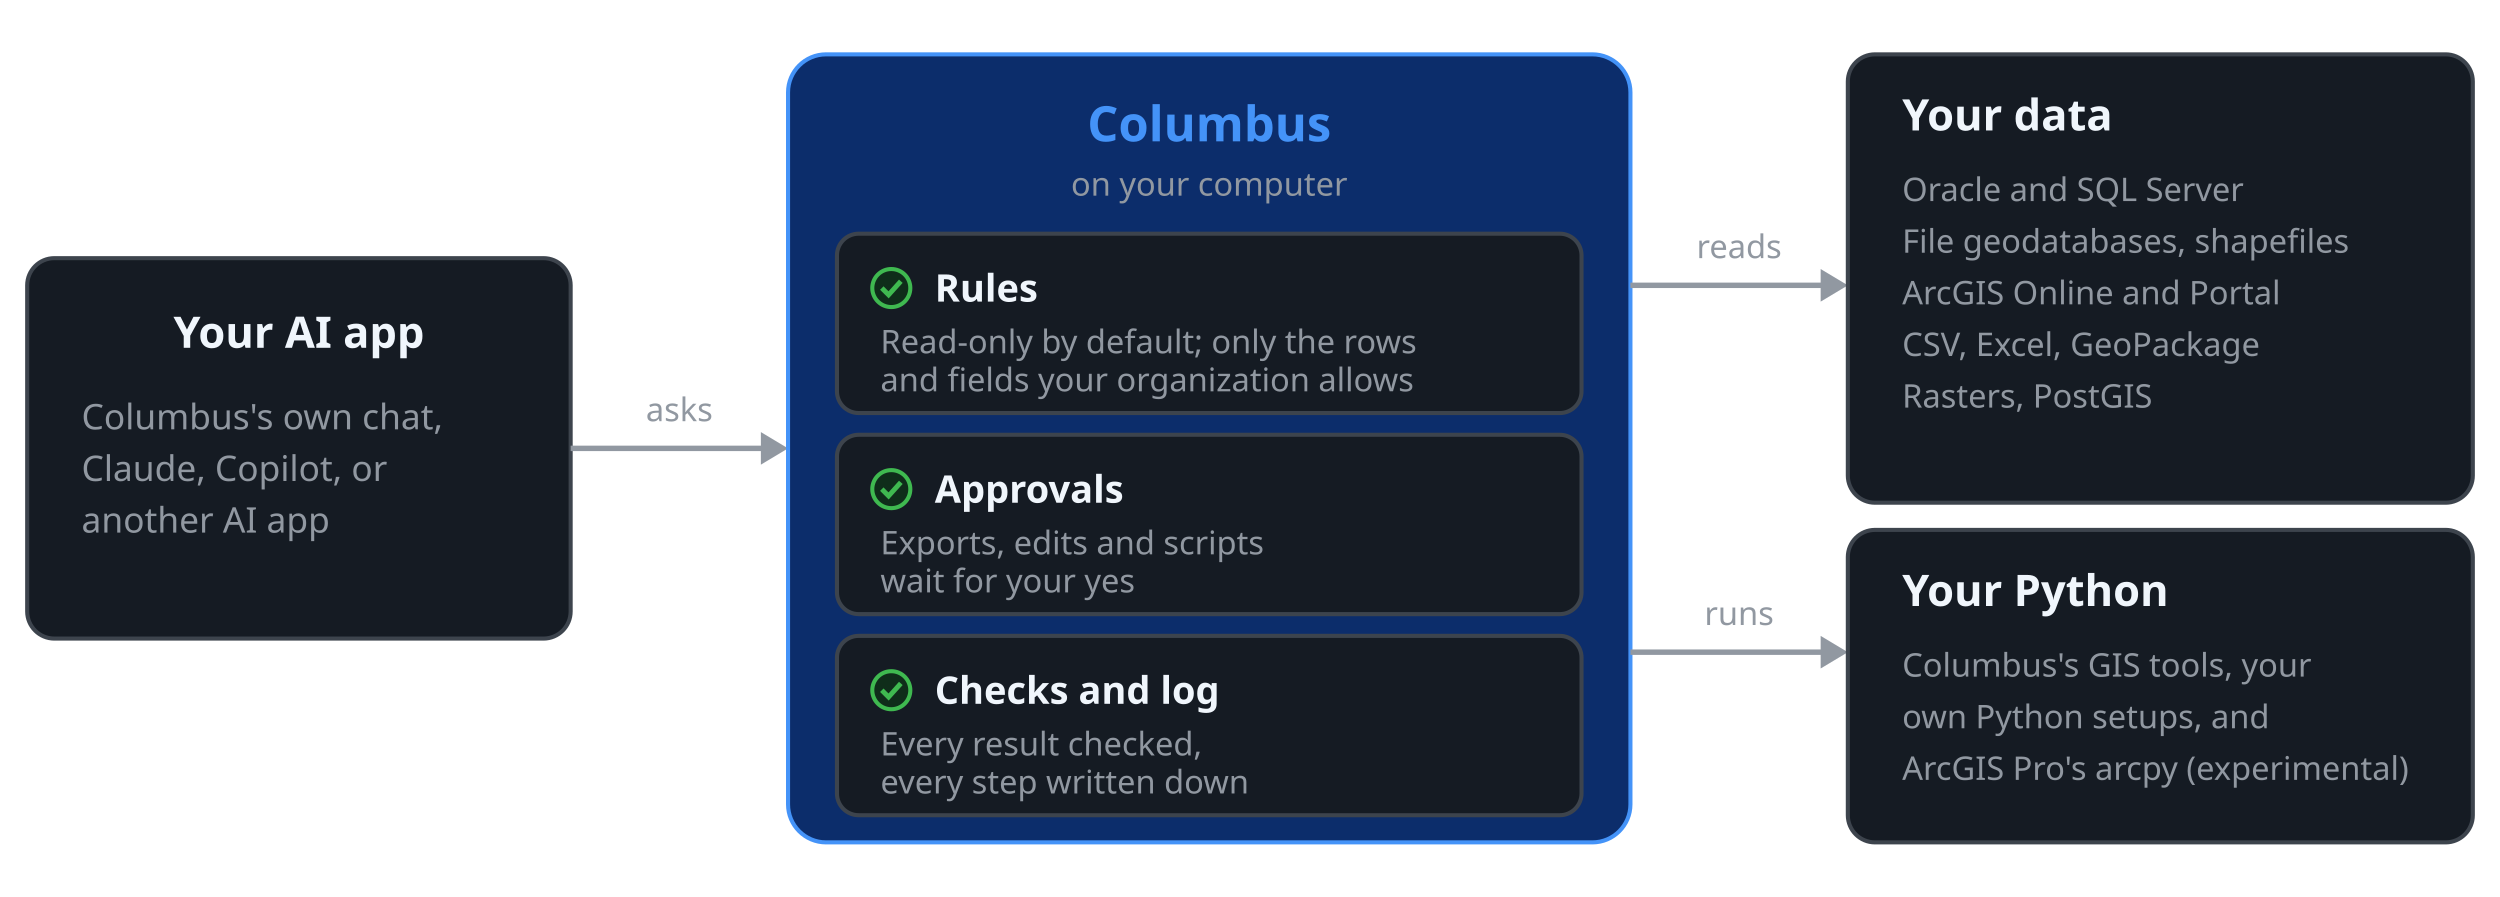
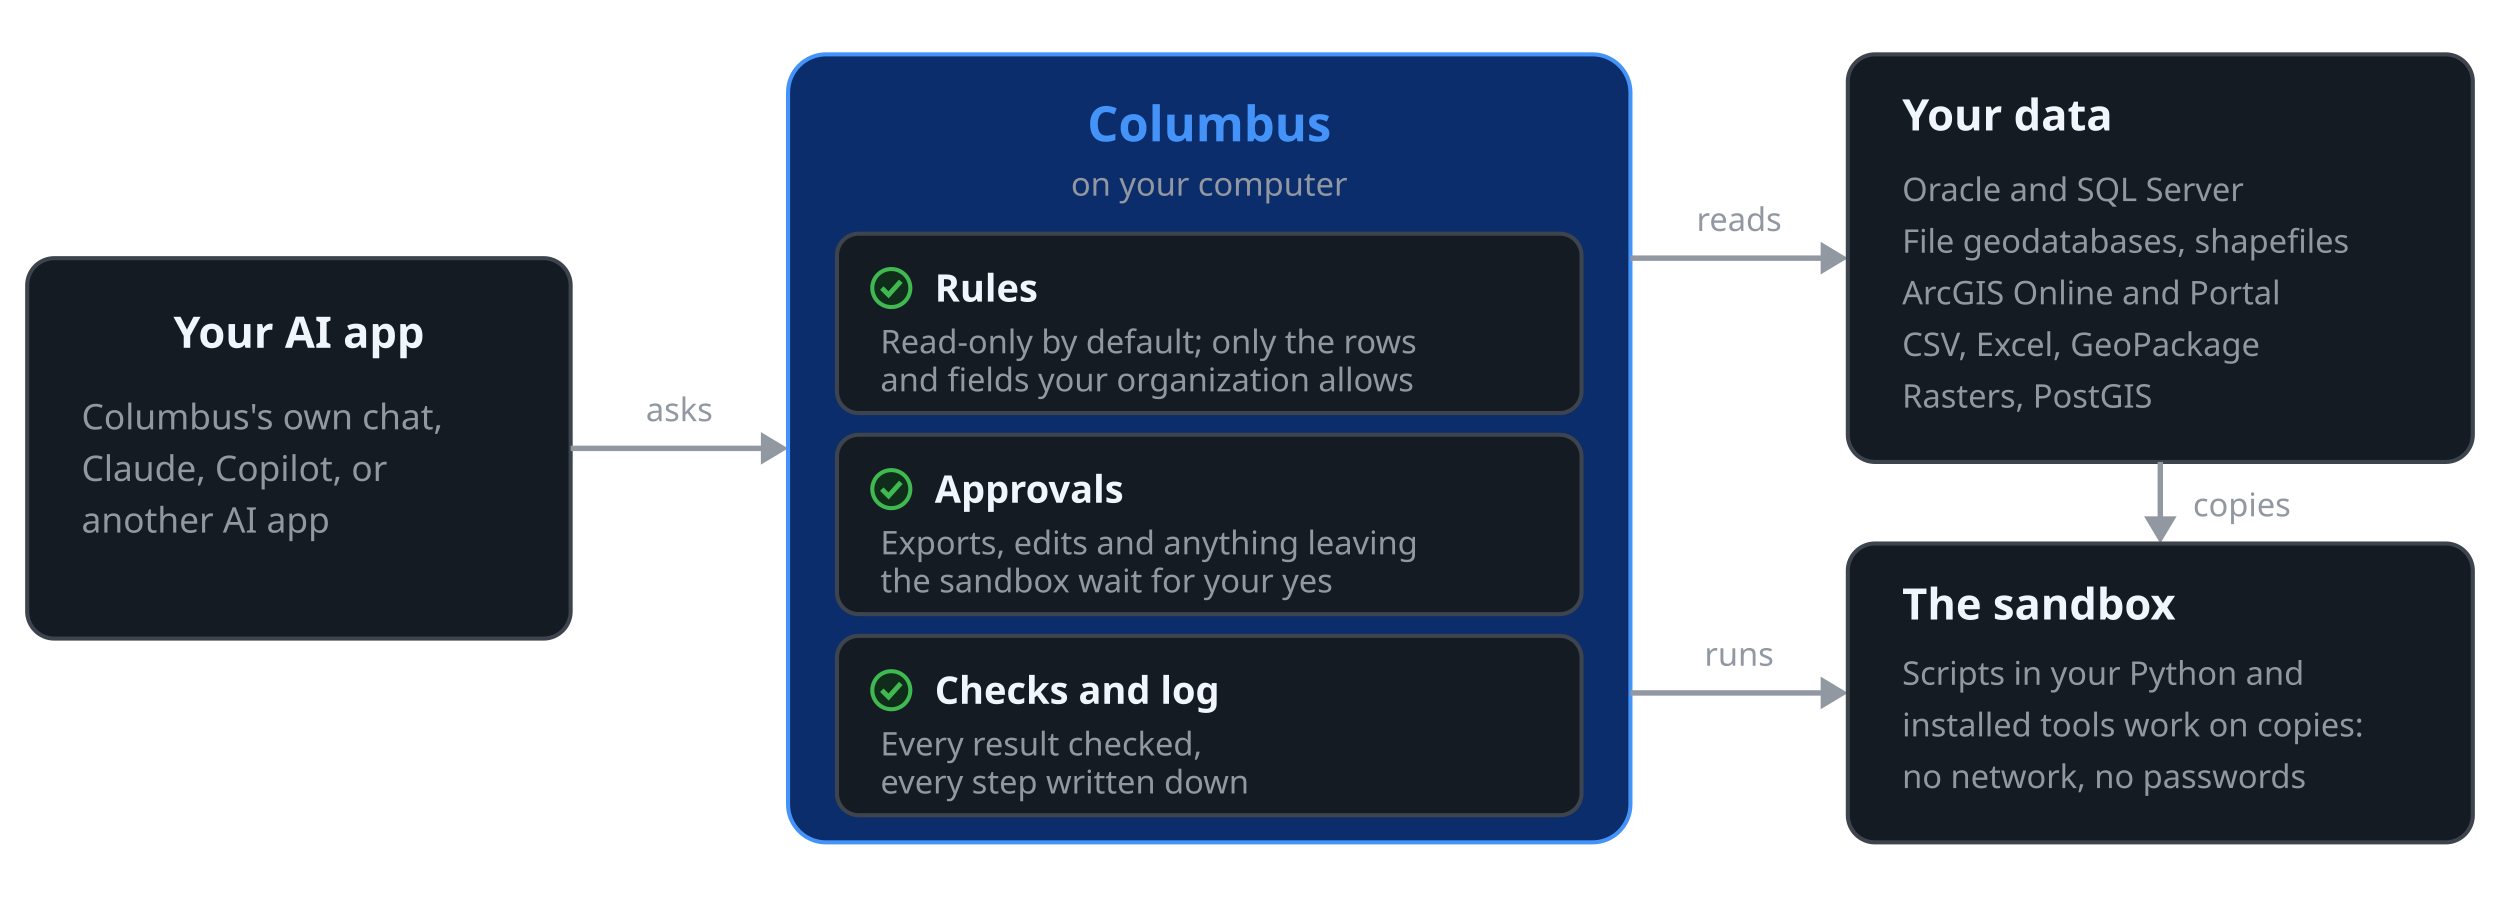
<svg xmlns="http://www.w3.org/2000/svg" viewBox="0 0 920 330" width="920" height="330" font-family="-apple-system,BlinkMacSystemFont,'Segoe UI','Noto Sans',Helvetica,Arial,sans-serif" role="img" aria-labelledby="t d">
  <rect x="10" y="95" width="200" height="140" rx="10" fill="#151b23" stroke="#3d444d" stroke-width="1.5" />
  <text x="110" y="128" font-size="16" font-weight="600" fill="#f0f6fc" text-anchor="middle">Your AI app</text>
  <text x="30" y="158" font-size="13" font-weight="400" fill="#9198a1" text-anchor="start">Columbus's own chat,</text>
  <text x="30" y="177" font-size="13" font-weight="400" fill="#9198a1" text-anchor="start">Claude, Copilot, or</text>
  <text x="30" y="196" font-size="13" font-weight="400" fill="#9198a1" text-anchor="start">another AI app</text>
  <line x1="210" y1="165" x2="282" y2="165" stroke="#9198a1" stroke-width="2" />
  <path d="M290 165 l-10 -6 v12 z" fill="#9198a1" />
  <text x="250.0" y="155" font-size="12" font-weight="400" fill="#9198a1" text-anchor="middle">asks</text>
  <rect x="290" y="20" width="310" height="290" rx="14" fill="#0c2d6b" stroke="#4493f8" stroke-width="1.5" />
  <text x="445" y="52" font-size="18" font-weight="700" fill="#4493f8" text-anchor="middle">Columbus</text>
  <text x="445" y="72" font-size="12" font-weight="400" fill="#9198a1" text-anchor="middle">on your computer</text>
  <rect x="308" y="86" width="274" height="66" rx="8" fill="#151b23" stroke="#3d444d" stroke-width="1.5" />
  <circle cx="328" cy="106" r="7" fill="#0f2d1a" stroke="#3fb950" stroke-width="1.5" />
  <path d="M324.5 106 l2.5 2.5 l4.5 -5" stroke="#3fb950" stroke-width="1.8" fill="none" />
  <text x="344" y="111" font-size="14" font-weight="600" fill="#f0f6fc" text-anchor="start">Rules</text>
  <text x="324" y="130" font-size="12" font-weight="400" fill="#9198a1" text-anchor="start">Read-only by default; only the rows</text>
  <text x="324" y="144" font-size="12" font-weight="400" fill="#9198a1" text-anchor="start">and fields your organization allows</text>
  <rect x="308" y="160" width="274" height="66" rx="8" fill="#151b23" stroke="#3d444d" stroke-width="1.5" />
  <circle cx="328" cy="180" r="7" fill="#0f2d1a" stroke="#3fb950" stroke-width="1.5" />
  <path d="M324.5 180 l2.5 2.5 l4.5 -5" stroke="#3fb950" stroke-width="1.8" fill="none" />
  <text x="344" y="185" font-size="14" font-weight="600" fill="#f0f6fc" text-anchor="start">Approvals</text>
-   <text x="324" y="204" font-size="12" font-weight="400" fill="#9198a1" text-anchor="start">Exports, edits and scripts</text>
-   <text x="324" y="218" font-size="12" font-weight="400" fill="#9198a1" text-anchor="start">wait for your yes</text>
+   <text x="324" y="204" font-size="12" font-weight="400" fill="#9198a1" text-anchor="start">Exports, edits and anything leaving</text>
+   <text x="324" y="218" font-size="12" font-weight="400" fill="#9198a1" text-anchor="start">the sandbox wait for your yes</text>
  <rect x="308" y="234" width="274" height="66" rx="8" fill="#151b23" stroke="#3d444d" stroke-width="1.5" />
  <circle cx="328" cy="254" r="7" fill="#0f2d1a" stroke="#3fb950" stroke-width="1.5" />
  <path d="M324.5 254 l2.5 2.5 l4.5 -5" stroke="#3fb950" stroke-width="1.8" fill="none" />
  <text x="344" y="259" font-size="14" font-weight="600" fill="#f0f6fc" text-anchor="start">Checks and log</text>
  <text x="324" y="278" font-size="12" font-weight="400" fill="#9198a1" text-anchor="start">Every result checked,</text>
  <text x="324" y="292" font-size="12" font-weight="400" fill="#9198a1" text-anchor="start">every step written down</text>
-   <line x1="600" y1="105" x2="672" y2="105" stroke="#9198a1" stroke-width="2" />
-   <path d="M680 105 l-10 -6 v12 z" fill="#9198a1" />
-   <text x="640.0" y="95" font-size="12" font-weight="400" fill="#9198a1" text-anchor="middle">reads</text>
-   <line x1="600" y1="240" x2="672" y2="240" stroke="#9198a1" stroke-width="2" />
-   <path d="M680 240 l-10 -6 v12 z" fill="#9198a1" />
-   <text x="640.0" y="230" font-size="12" font-weight="400" fill="#9198a1" text-anchor="middle">runs</text>
-   <rect x="680" y="20" width="230" height="165" rx="10" fill="#151b23" stroke="#3d444d" stroke-width="1.5" />
+   <line x1="600" y1="95" x2="672" y2="95" stroke="#9198a1" stroke-width="2" />
+   <path d="M680 95 l-10 -6 v12 z" fill="#9198a1" />
+   <text x="640.0" y="85" font-size="12" font-weight="400" fill="#9198a1" text-anchor="middle">reads</text>
+   <line x1="600" y1="255" x2="672" y2="255" stroke="#9198a1" stroke-width="2" />
+   <path d="M680 255 l-10 -6 v12 z" fill="#9198a1" />
+   <text x="640.0" y="245" font-size="12" font-weight="400" fill="#9198a1" text-anchor="middle">runs</text>
+   <rect x="680" y="20" width="230" height="150" rx="10" fill="#151b23" stroke="#3d444d" stroke-width="1.5" />
  <text x="700" y="48" font-size="16" font-weight="600" fill="#f0f6fc" text-anchor="start">Your data</text>
  <text x="700" y="74" font-size="12" font-weight="400" fill="#9198a1" text-anchor="start">Oracle and SQL Server</text>
  <text x="700" y="93" font-size="12" font-weight="400" fill="#9198a1" text-anchor="start">File geodatabases, shapefiles</text>
  <text x="700" y="112" font-size="12" font-weight="400" fill="#9198a1" text-anchor="start">ArcGIS Online and Portal</text>
  <text x="700" y="131" font-size="12" font-weight="400" fill="#9198a1" text-anchor="start">CSV, Excel, GeoPackage</text>
  <text x="700" y="150" font-size="12" font-weight="400" fill="#9198a1" text-anchor="start">Rasters, PostGIS</text>
-   <rect x="680" y="195" width="230" height="115" rx="10" fill="#151b23" stroke="#3d444d" stroke-width="1.5" />
-   <text x="700" y="223" font-size="16" font-weight="600" fill="#f0f6fc" text-anchor="start">Your Python</text>
-   <text x="700" y="249" font-size="12" font-weight="400" fill="#9198a1" text-anchor="start">Columbus's GIS tools, your</text>
-   <text x="700" y="268" font-size="12" font-weight="400" fill="#9198a1" text-anchor="start">own Python setups, and</text>
-   <text x="700" y="287" font-size="12" font-weight="400" fill="#9198a1" text-anchor="start">ArcGIS Pro's arcpy (experimental)</text>
+   <line x1="795" y1="170" x2="795" y2="192" stroke="#9198a1" stroke-width="2" />
+   <path d="M795 200 l-6 -10 h12 z" fill="#9198a1" />
+   <text x="807" y="190" font-size="12" font-weight="400" fill="#9198a1" text-anchor="start">copies</text>
+   <rect x="680" y="200" width="230" height="110" rx="10" fill="#151b23" stroke="#3d444d" stroke-width="1.5" />
+   <text x="700" y="228" font-size="16" font-weight="600" fill="#f0f6fc" text-anchor="start">The sandbox</text>
+   <text x="700" y="252" font-size="12" font-weight="400" fill="#9198a1" text-anchor="start">Scripts in your Python and</text>
+   <text x="700" y="271" font-size="12" font-weight="400" fill="#9198a1" text-anchor="start">installed tools work on copies:</text>
+   <text x="700" y="290" font-size="12" font-weight="400" fill="#9198a1" text-anchor="start">no network, no passwords</text>
</svg>
